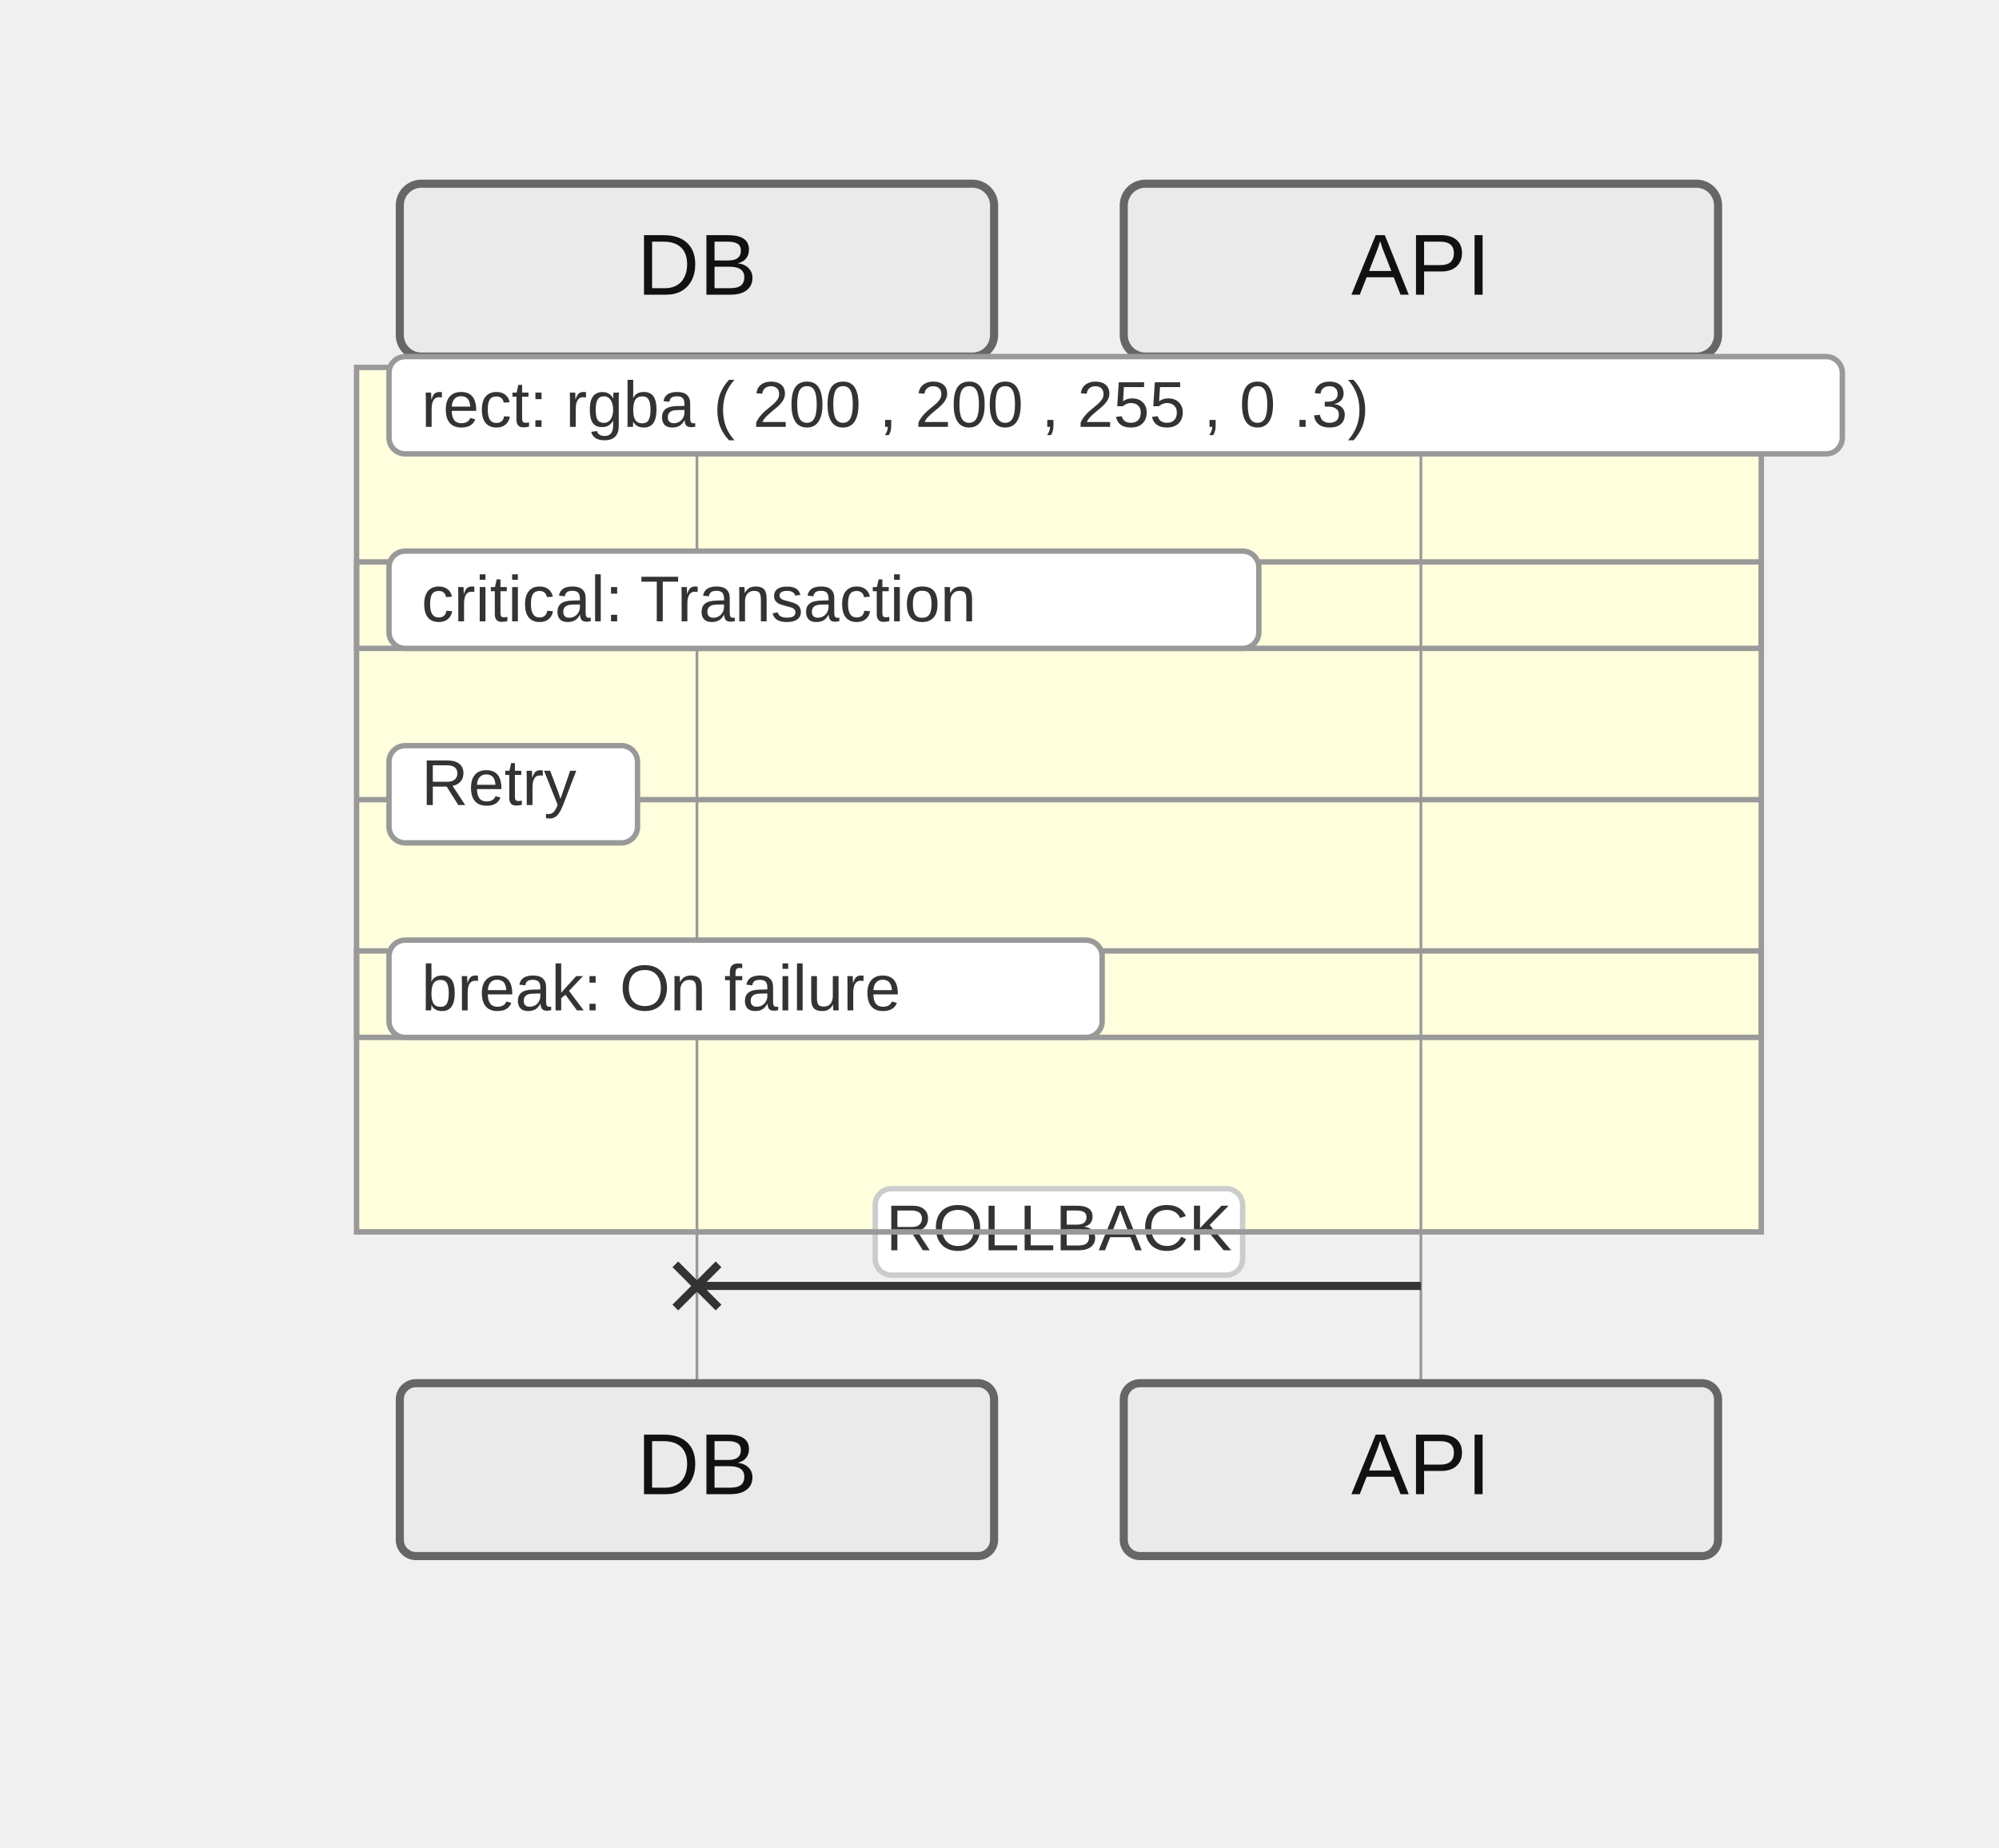
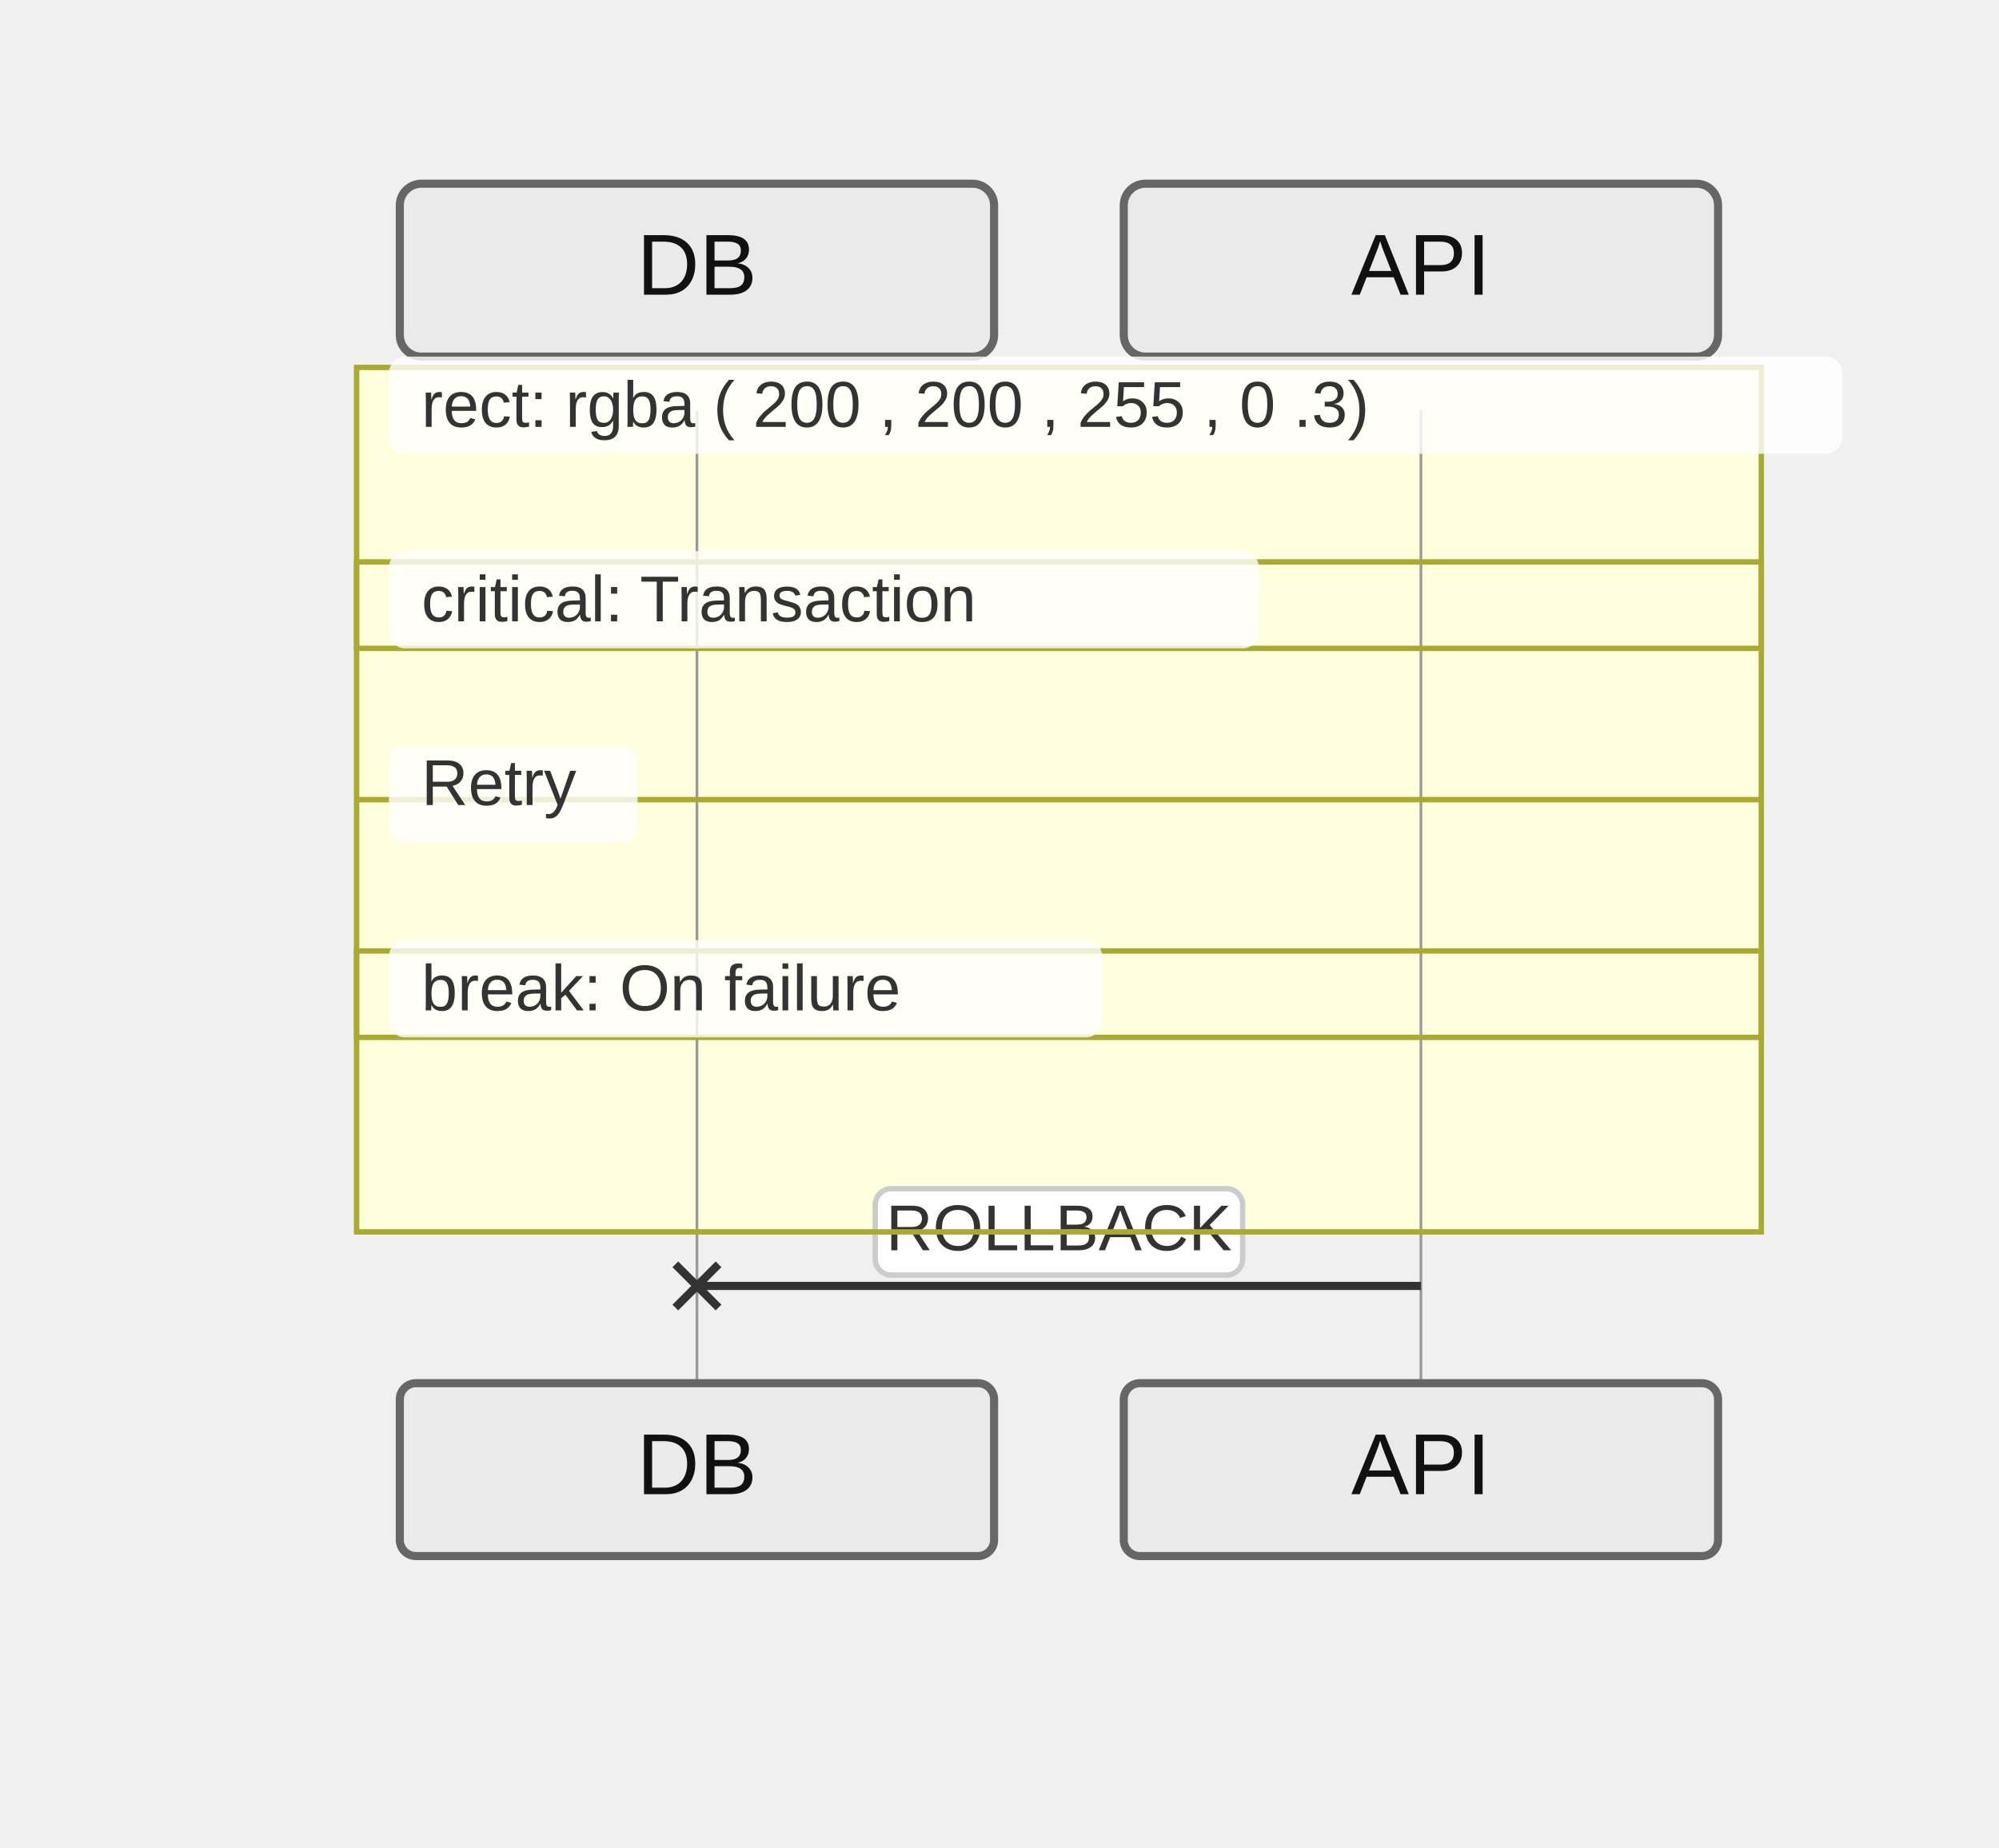
<svg xmlns="http://www.w3.org/2000/svg" width="370" height="342" viewBox="-50 -10 370 342">
  <style>
    .actor-rect { fill: #eaeaea; stroke: #666; stroke-width: 1.5px; }
    .actor-label { font-family: "Trebuchet MS", Verdana, Arial, sans-serif; font-size: 16px; fill: #111; }
    .lifeline { stroke: #999; stroke-width: 0.5px; }
    .activation { fill: #f4f4f4; stroke: #666; stroke-width: 1px; }
    .msg-line { stroke: #333; stroke-width: 1.5px; fill: none; }
    .msg-line.dotted { stroke-dasharray: 2 2; }
    .msg-line.thick { stroke-width: 3px; }
    .msg-label { font-family: "Trebuchet MS", Verdana, Arial, sans-serif; font-size: 12px; fill: #333; dominant-baseline: middle; }
    .msg-label-bg { fill: #ffffff; stroke: #cccccc; stroke-width: 1px; rx: 3; }
    .arrowhead { fill: #333; }
    .openhead { fill: none; stroke: #333; stroke-width: 1.5px; }
    .crosshead { stroke: #333; stroke-width: 1.5px; }
    .note { fill: #fff5ad; stroke: #aaaa33; stroke-width: 1px; }
    .note-text { font-family: "Trebuchet MS", Verdana, Arial, sans-serif; font-size: 12px; fill: #333; }
-     /* Align sequence block styling with flowchart clusters (rectangular corners) */
-     .group-frame, .cluster-border { fill: none; stroke: #999; stroke-width: 1px; }
-     .group-title, .cluster-label-text { font-family: Arial, sans-serif; font-size: 12px; fill: #333; }
-     .group-title-bg, .cluster-title-bg { fill: #ffffff; stroke: #999; stroke-width: 1px; rx: 3; }
+     /* Align sequence block styling exactly with flowchart clusters */
+     .group-frame { fill: none; stroke: #aaaa33; stroke-width: 1px; }
    .cluster-bg { fill: #ffffde; }
+     .cluster-border { fill: none; stroke: #aaaa33; stroke-width: 1px; }
+     .cluster-title-bg { fill: rgba(255,255,255,0.8); }
+     .cluster-label-text { fill: #333; font-family: Arial, sans-serif; font-size: 12px; }
  </style>
  <g class="actor" transform="translate(24,24)">
    <rect class="actor-rect" width="110" height="32" rx="4" fill="#eaeaea" stroke="#666" />
    <text class="actor-label" x="55" y="16" text-anchor="middle" dominant-baseline="middle">DB</text>
  </g>
  <g class="actor" transform="translate(158,24)">
    <rect class="actor-rect" width="110" height="32" rx="4" fill="#eaeaea" stroke="#666" />
    <text class="actor-label" x="55" y="16" text-anchor="middle" dominant-baseline="middle">API</text>
  </g>
  <g class="cluster-bg-layer" transform="translate(16,58)">
    <rect class="cluster-bg" x="0" y="0" width="260" height="52" rx="0" />
  </g>
  <g class="cluster-bg-layer" transform="translate(16,94)">
    <rect class="cluster-bg" x="0" y="0" width="260" height="88" rx="0" />
  </g>
  <g class="cluster-bg-layer" transform="translate(16,166)">
    <rect class="cluster-bg" x="0" y="0" width="260" height="52" rx="0" />
  </g>
  <line class="lifeline" x1="79" y1="66" x2="79" y2="246" />
  <line class="lifeline" x1="213" y1="66" x2="213" y2="246" />
  <path class="msg-line solid" d="M 213 228 L 79 228" />
  <g class="crosshead" transform="translate(79,228)">
    <path d="M -4 -4 L 4 4" />
    <path d="M -4 4 L 4 -4" />
  </g>
  <rect class="msg-label-bg" x="112" y="210" width="68" height="16" rx="3" />
  <text class="msg-label" x="146" y="218" text-anchor="middle">ROLLBACK</text>
  <g class="cluster-overlay" transform="translate(16,58)">
    <rect class="cluster-border" x="0" y="0" width="260" height="52" rx="0" />
    <rect class="cluster-title-bg" x="6" y="-2" width="269" height="18" rx="3" />
    <text class="cluster-label-text" x="12" y="11" text-anchor="start">rect: rgba ( 200 , 200 , 255 , 0 .3)</text>
  </g>
  <g class="cluster-overlay" transform="translate(16,94)">
    <rect class="cluster-border" x="0" y="0" width="260" height="88" rx="0" />
    <rect class="cluster-title-bg" x="6" y="-2" width="161" height="18" rx="3" />
    <text class="cluster-label-text" x="12" y="11" text-anchor="start">critical: Transaction</text>
    <line x1="0" y1="44" x2="260" y2="44" class="cluster-border" />
    <rect class="cluster-title-bg" x="6" y="34" width="46" height="18" rx="3" />
    <text class="cluster-label-text" x="12" y="45" text-anchor="start">Retry</text>
  </g>
  <g class="cluster-overlay" transform="translate(16,166)">
    <rect class="cluster-border" x="0" y="0" width="260" height="52" rx="0" />
    <rect class="cluster-title-bg" x="6" y="-2" width="132" height="18" rx="3" />
    <text class="cluster-label-text" x="12" y="11" text-anchor="start">break: On failure</text>
  </g>
  <g class="actor" transform="translate(24,246)">
    <rect class="actor-rect" width="110" height="32" rx="3" fill="#eaeaea" stroke="#666" />
    <text class="actor-label" x="55" y="16" text-anchor="middle" dominant-baseline="middle">DB</text>
  </g>
  <g class="actor" transform="translate(158,246)">
    <rect class="actor-rect" width="110" height="32" rx="3" fill="#eaeaea" stroke="#666" />
    <text class="actor-label" x="55" y="16" text-anchor="middle" dominant-baseline="middle">API</text>
  </g>
</svg>
